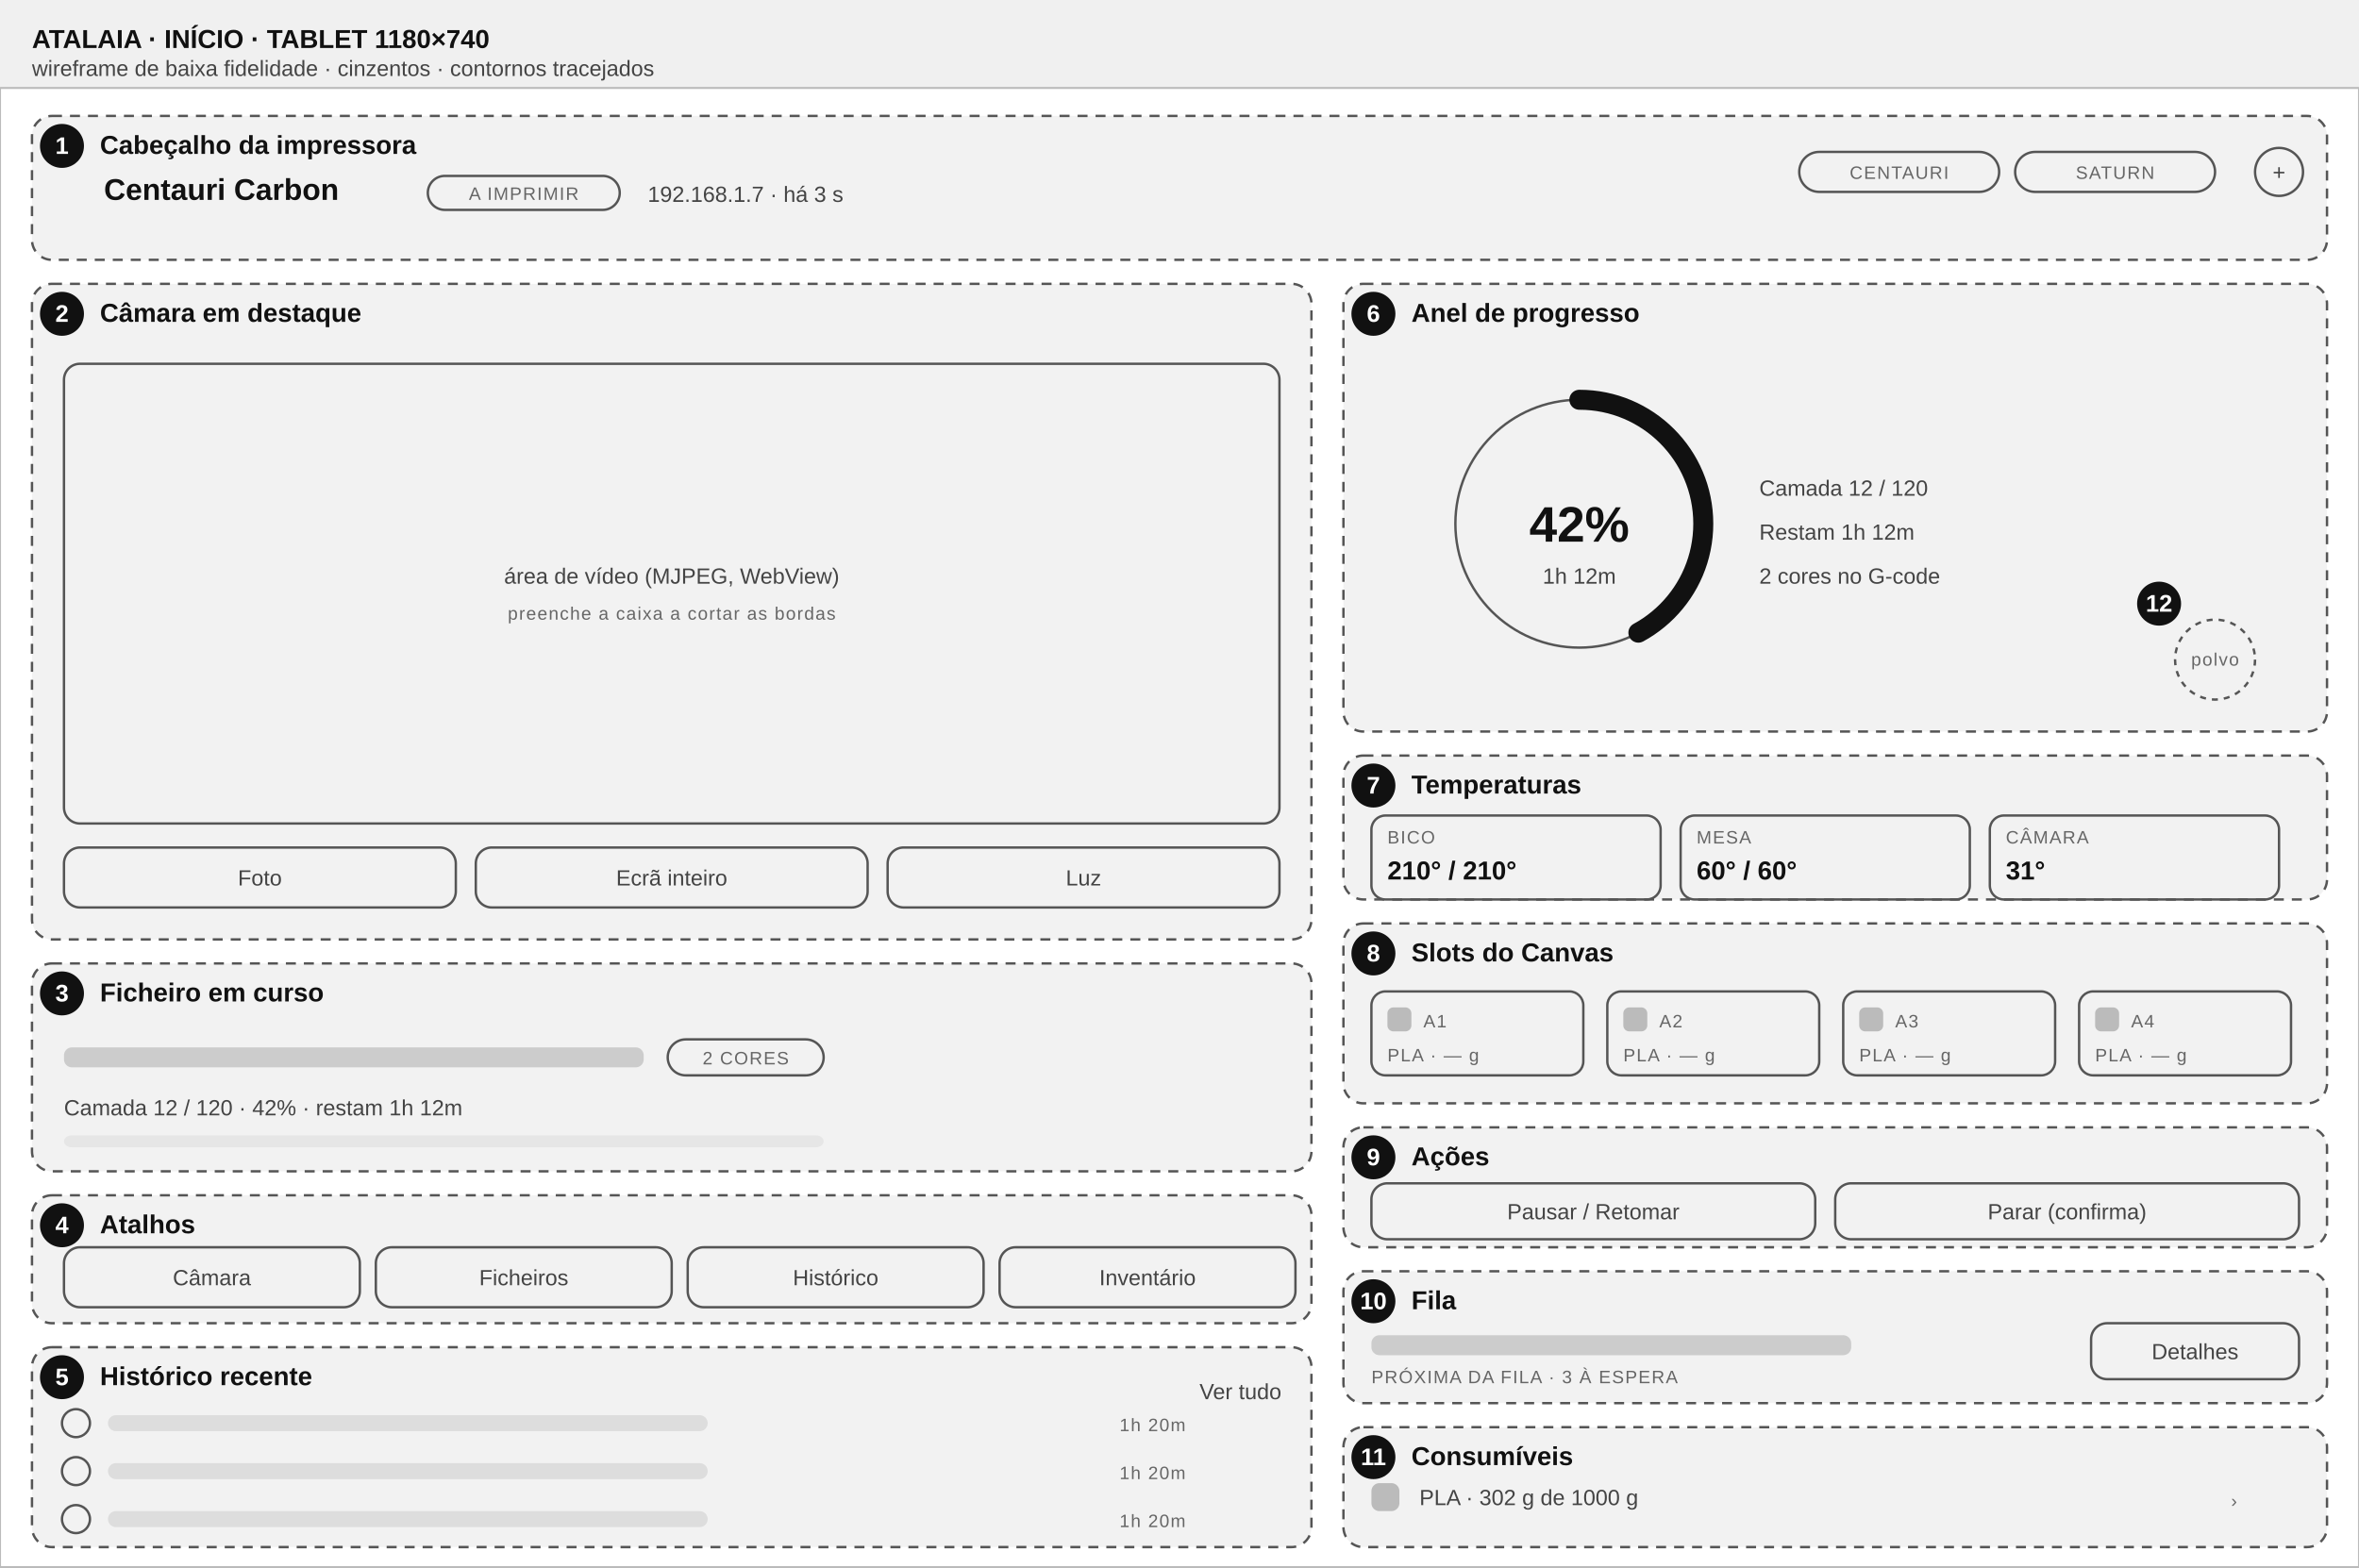
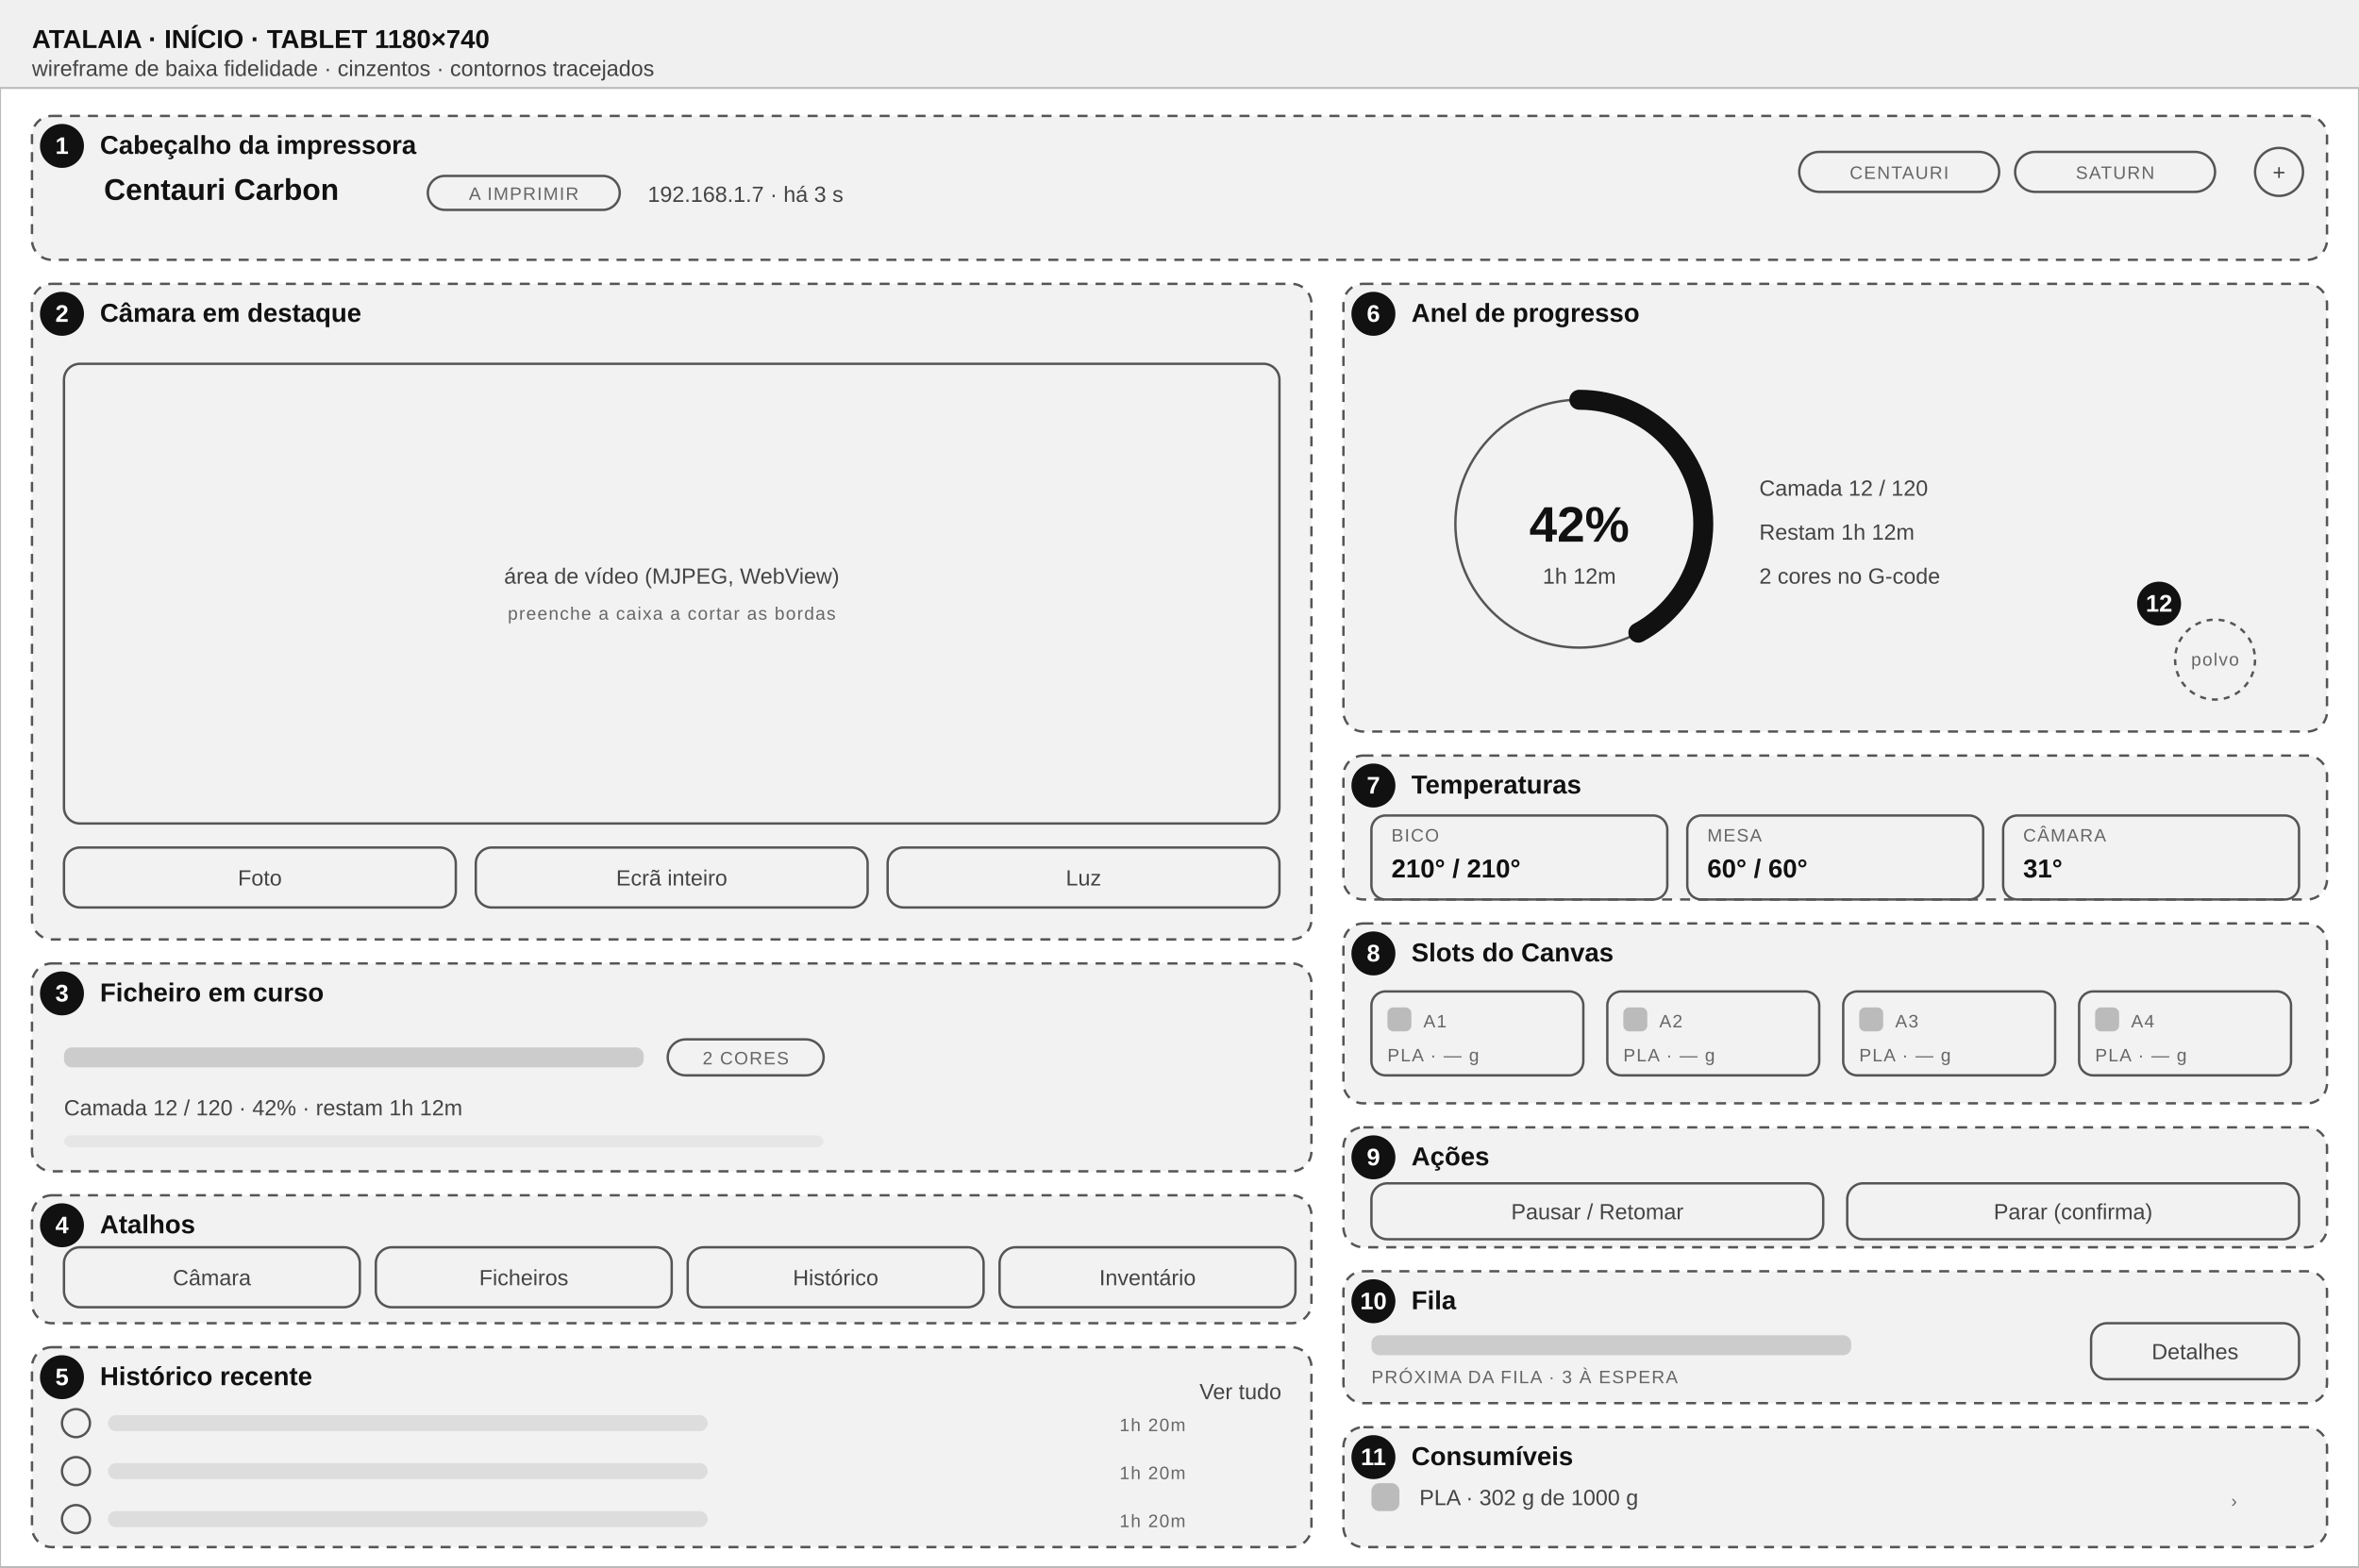
<svg xmlns="http://www.w3.org/2000/svg" width="1180" height="784" viewBox="0 0 1180 784">
  <style>
    text { font-family: "Helvetica Neue", Arial, sans-serif; fill: #111; }
    .t { font-size: 13px; font-weight: 700; }
    .d { font-size: 11px; fill: #444; }
    .s { font-size: 9px; fill: #666; letter-spacing: .6px; }
    .n { font-size: 12px; font-weight: 700; fill: #fff; }
    .b { fill: #f2f2f2; stroke: #555; stroke-width: 1.2; stroke-dasharray: 5 4; }
    .f { fill: none; stroke: #555; stroke-width: 1.2; }
    .ff { fill: #f2f2f2; stroke: #555; stroke-width: 1.2; }
  </style>
  <rect x="0" y="44" width="1180" height="740" fill="#ffffff" stroke="#bbb" />
  <text x="16" y="24" class="t">ATALAIA · INÍCIO · TABLET 1180×740</text>
  <text x="16" y="38" class="d">wireframe de baixa fidelidade · cinzentos · contornos tracejados</text>
  <rect x="16" y="58" width="1148" height="72" rx="10" class="b" />
  <circle cx="31" cy="73" r="11" fill="#111" />
  <text x="31" y="77" text-anchor="middle" class="n">1</text>
  <text x="50" y="77" class="t">Cabeçalho da impressora</text>
  <text x="52" y="100" style="font-size:15px;font-weight:700">Centauri Carbon</text>
  <rect x="214" y="88" width="96" height="17" rx="8.5" class="f" />
  <text x="262.0" y="100.0" text-anchor="middle" class="s">A IMPRIMIR</text>
  <text x="324" y="101" class="d">192.168.1.7 · há 3 s</text>
  <rect x="900" y="76" width="100" height="20" rx="10.0" class="f" />
  <text x="950.0" y="89.5" text-anchor="middle" class="s">CENTAURI</text>
  <rect x="1008" y="76" width="100" height="20" rx="10.0" class="f" />
  <text x="1058.0" y="89.5" text-anchor="middle" class="s">SATURN</text>
  <circle cx="1140" cy="86" r="12" class="f" />
  <text x="1140" y="90" text-anchor="middle" class="d">+</text>
  <rect x="16" y="142" width="640" height="328" rx="10" class="b" />
  <circle cx="31" cy="157" r="11" fill="#111" />
  <text x="31" y="161" text-anchor="middle" class="n">2</text>
  <text x="50" y="161" class="t">Câmara em destaque</text>
  <rect x="32" y="182" width="608" height="230" rx="8" class="f" />
  <text x="336" y="292" text-anchor="middle" class="d">área de vídeo (MJPEG, WebView)</text>
  <text x="336" y="310" text-anchor="middle" class="s">preenche a caixa a cortar as bordas</text>
  <rect x="32" y="424" width="196" height="30" rx="8" class="f" />
  <text x="130.0" y="443.0" text-anchor="middle" class="d">Foto</text>
  <rect x="238" y="424" width="196" height="30" rx="8" class="f" />
  <text x="336.0" y="443.0" text-anchor="middle" class="d">Ecrã inteiro</text>
  <rect x="444" y="424" width="196" height="30" rx="8" class="f" />
  <text x="542.0" y="443.0" text-anchor="middle" class="d">Luz</text>
  <rect x="16" y="482" width="640" height="104" rx="10" class="b" />
  <circle cx="31" cy="497" r="11" fill="#111" />
  <text x="31" y="501" text-anchor="middle" class="n">3</text>
  <text x="50" y="501" class="t">Ficheiro em curso</text>
  <rect x="32" y="524" width="290" height="10" rx="4" fill="#ccc" />
  <rect x="334" y="520" width="78" height="18" rx="9.0" class="f" />
  <text x="373.0" y="532.5" text-anchor="middle" class="s">2 CORES</text>
  <text x="32" y="558" class="d">Camada 12 / 120 · 42% · restam 1h 12m</text>
  <rect x="32" y="568" width="380" height="6" rx="4" fill="#e6e6e6" />
  <rect x="16" y="598" width="640" height="64" rx="10" class="b" />
  <circle cx="31" cy="613" r="11" fill="#111" />
  <text x="31" y="617" text-anchor="middle" class="n">4</text>
  <text x="50" y="617" class="t">Atalhos</text>
  <rect x="32" y="624" width="148" height="30" rx="8" class="f" />
  <text x="106.0" y="643.0" text-anchor="middle" class="d">Câmara</text>
  <rect x="188" y="624" width="148" height="30" rx="8" class="f" />
  <text x="262.0" y="643.0" text-anchor="middle" class="d">Ficheiros</text>
  <rect x="344" y="624" width="148" height="30" rx="8" class="f" />
  <text x="418.0" y="643.0" text-anchor="middle" class="d">Histórico</text>
  <rect x="500" y="624" width="148" height="30" rx="8" class="f" />
  <text x="574.0" y="643.0" text-anchor="middle" class="d">Inventário</text>
  <rect x="16" y="674" width="640" height="100" rx="10" class="b" />
  <circle cx="31" cy="689" r="11" fill="#111" />
  <text x="31" y="693" text-anchor="middle" class="n">5</text>
  <text x="50" y="693" class="t">Histórico recente</text>
  <circle cx="38" cy="712" r="7" class="f" />
  <rect x="54" y="708" width="300" height="8" rx="4" fill="#ddd" />
  <text x="560" y="716" class="s">1h 20m</text>
  <circle cx="38" cy="736" r="7" class="f" />
  <rect x="54" y="732" width="300" height="8" rx="4" fill="#ddd" />
  <text x="560" y="740" class="s">1h 20m</text>
  <circle cx="38" cy="760" r="7" class="f" />
  <rect x="54" y="756" width="300" height="8" rx="4" fill="#ddd" />
  <text x="560" y="764" class="s">1h 20m</text>
  <text x="600" y="700" class="d">Ver tudo</text>
  <rect x="672" y="142" width="492" height="224" rx="10" class="b" />
  <circle cx="687" cy="157" r="11" fill="#111" />
  <text x="687" y="161" text-anchor="middle" class="n">6</text>
  <text x="706" y="161" class="t">Anel de progresso</text>
  <circle cx="790" cy="262" r="62" class="f" stroke-width="10" />
  <circle cx="790" cy="262" r="62" fill="none" stroke="#111" stroke-width="10" stroke-dasharray="164 390" stroke-linecap="round" transform="rotate(-90 790 262)" />
  <text x="790" y="271" text-anchor="middle" style="font-size:25px;font-weight:700">42%</text>
  <text x="790" y="292" text-anchor="middle" class="d">1h 12m</text>
  <text x="880" y="248" class="d">Camada 12 / 120</text>
  <text x="880" y="270" class="d">Restam 1h 12m</text>
  <text x="880" y="292" class="d">2 cores no G-code</text>
  <circle cx="1108" cy="330" r="20" class="f" stroke-dasharray="3 3" />
  <text x="1108" y="333" text-anchor="middle" class="s">polvo</text>
  <circle cx="1080" cy="302" r="11" fill="#111" />
  <text x="1080" y="306" text-anchor="middle" class="n">12</text>
  <rect x="672" y="378" width="492" height="72" rx="10" class="b" />
  <circle cx="687" cy="393" r="11" fill="#111" />
  <text x="687" y="397" text-anchor="middle" class="n">7</text>
  <text x="706" y="397" class="t">Temperaturas</text>
-   <rect x="686.0" y="408" width="144.667" height="42" rx="7" class="f" />
-   <text x="694.0" y="422" class="s">BICO</text>
-   <text x="694.0" y="440" style="font-size:13px;font-weight:700">210° / 210°</text>
-   <rect x="840.667" y="408" width="144.667" height="42" rx="7" class="f" />
-   <text x="848.667" y="422" class="s">MESA</text>
-   <text x="848.667" y="440" style="font-size:13px;font-weight:700">60° / 60°</text>
-   <rect x="995.333" y="408" width="144.667" height="42" rx="7" class="f" />
-   <text x="1003.333" y="422" class="s">CÂMARA</text>
-   <text x="1003.333" y="440" style="font-size:13px;font-weight:700">31°</text>
+   <rect x="686.0" y="408" width="148.0" height="42" rx="7" class="f" />
+   <text x="696.0" y="421" class="s">BICO</text>
+   <text x="696.0" y="439" style="font-size:13px;font-weight:700">210° / 210°</text>
+   <rect x="844.0" y="408" width="148.0" height="42" rx="7" class="f" />
+   <text x="854.0" y="421" class="s">MESA</text>
+   <text x="854.0" y="439" style="font-size:13px;font-weight:700">60° / 60°</text>
+   <rect x="1002.0" y="408" width="148.0" height="42" rx="7" class="f" />
+   <text x="1012.0" y="421" class="s">CÂMARA</text>
+   <text x="1012.0" y="439" style="font-size:13px;font-weight:700">31°</text>
  <rect x="672" y="462" width="492" height="90" rx="10" class="b" />
  <circle cx="687" cy="477" r="11" fill="#111" />
  <text x="687" y="481" text-anchor="middle" class="n">8</text>
  <text x="706" y="481" class="t">Slots do Canvas</text>
  <rect x="686" y="496" width="106" height="42" rx="7" class="f" />
  <rect x="694" y="504" width="12" height="12" rx="3" fill="#bbb" />
  <text x="712" y="514" class="s">A1</text>
  <text x="694" y="531" class="s">PLA · — g</text>
  <rect x="804" y="496" width="106" height="42" rx="7" class="f" />
  <rect x="812" y="504" width="12" height="12" rx="3" fill="#bbb" />
  <text x="830" y="514" class="s">A2</text>
  <text x="812" y="531" class="s">PLA · — g</text>
  <rect x="922" y="496" width="106" height="42" rx="7" class="f" />
  <rect x="930" y="504" width="12" height="12" rx="3" fill="#bbb" />
  <text x="948" y="514" class="s">A3</text>
  <text x="930" y="531" class="s">PLA · — g</text>
  <rect x="1040" y="496" width="106" height="42" rx="7" class="f" />
  <rect x="1048" y="504" width="12" height="12" rx="3" fill="#bbb" />
  <text x="1066" y="514" class="s">A4</text>
  <text x="1048" y="531" class="s">PLA · — g</text>
  <rect x="672" y="564" width="492" height="60" rx="10" class="b" />
  <circle cx="687" cy="579" r="11" fill="#111" />
  <text x="687" y="583" text-anchor="middle" class="n">9</text>
  <text x="706" y="583" class="t">Ações</text>
-   <rect x="686" y="592" width="222" height="28" rx="8" class="f" />
-   <text x="797.0" y="610.0" text-anchor="middle" class="d">Pausar / Retomar</text>
-   <rect x="918" y="592" width="232" height="28" rx="8" class="f" />
-   <text x="1034.0" y="610.0" text-anchor="middle" class="d">Parar (confirma)</text>
+   <rect x="686" y="592" width="226.0" height="28" rx="8" class="f" />
+   <text x="799.0" y="610.0" text-anchor="middle" class="d">Pausar / Retomar</text>
+   <rect x="924.0" y="592" width="226.0" height="28" rx="8" class="f" />
+   <text x="1037.0" y="610.0" text-anchor="middle" class="d">Parar (confirma)</text>
  <rect x="672" y="636" width="492" height="66" rx="10" class="b" />
  <circle cx="687" cy="651" r="11" fill="#111" />
  <text x="687" y="655" text-anchor="middle" class="n">10</text>
  <text x="706" y="655" class="t">Fila</text>
  <rect x="686" y="668" width="240" height="10" rx="4" fill="#ccc" />
  <text x="686" y="692" class="s">PRÓXIMA DA FILA · 3 À ESPERA</text>
  <rect x="1046" y="662" width="104" height="28" rx="8" class="f" />
  <text x="1098.0" y="680.0" text-anchor="middle" class="d">Detalhes</text>
  <rect x="672" y="714" width="492" height="60" rx="10" class="b" />
  <circle cx="687" cy="729" r="11" fill="#111" />
  <text x="687" y="733" text-anchor="middle" class="n">11</text>
  <text x="706" y="733" class="t">Consumíveis</text>
  <rect x="686" y="742" width="14" height="14" rx="4" fill="#bbb" />
  <text x="710" y="753" class="d">PLA · 302 g de 1000 g</text>
  <text x="1116" y="754" class="s">›</text>
</svg>
